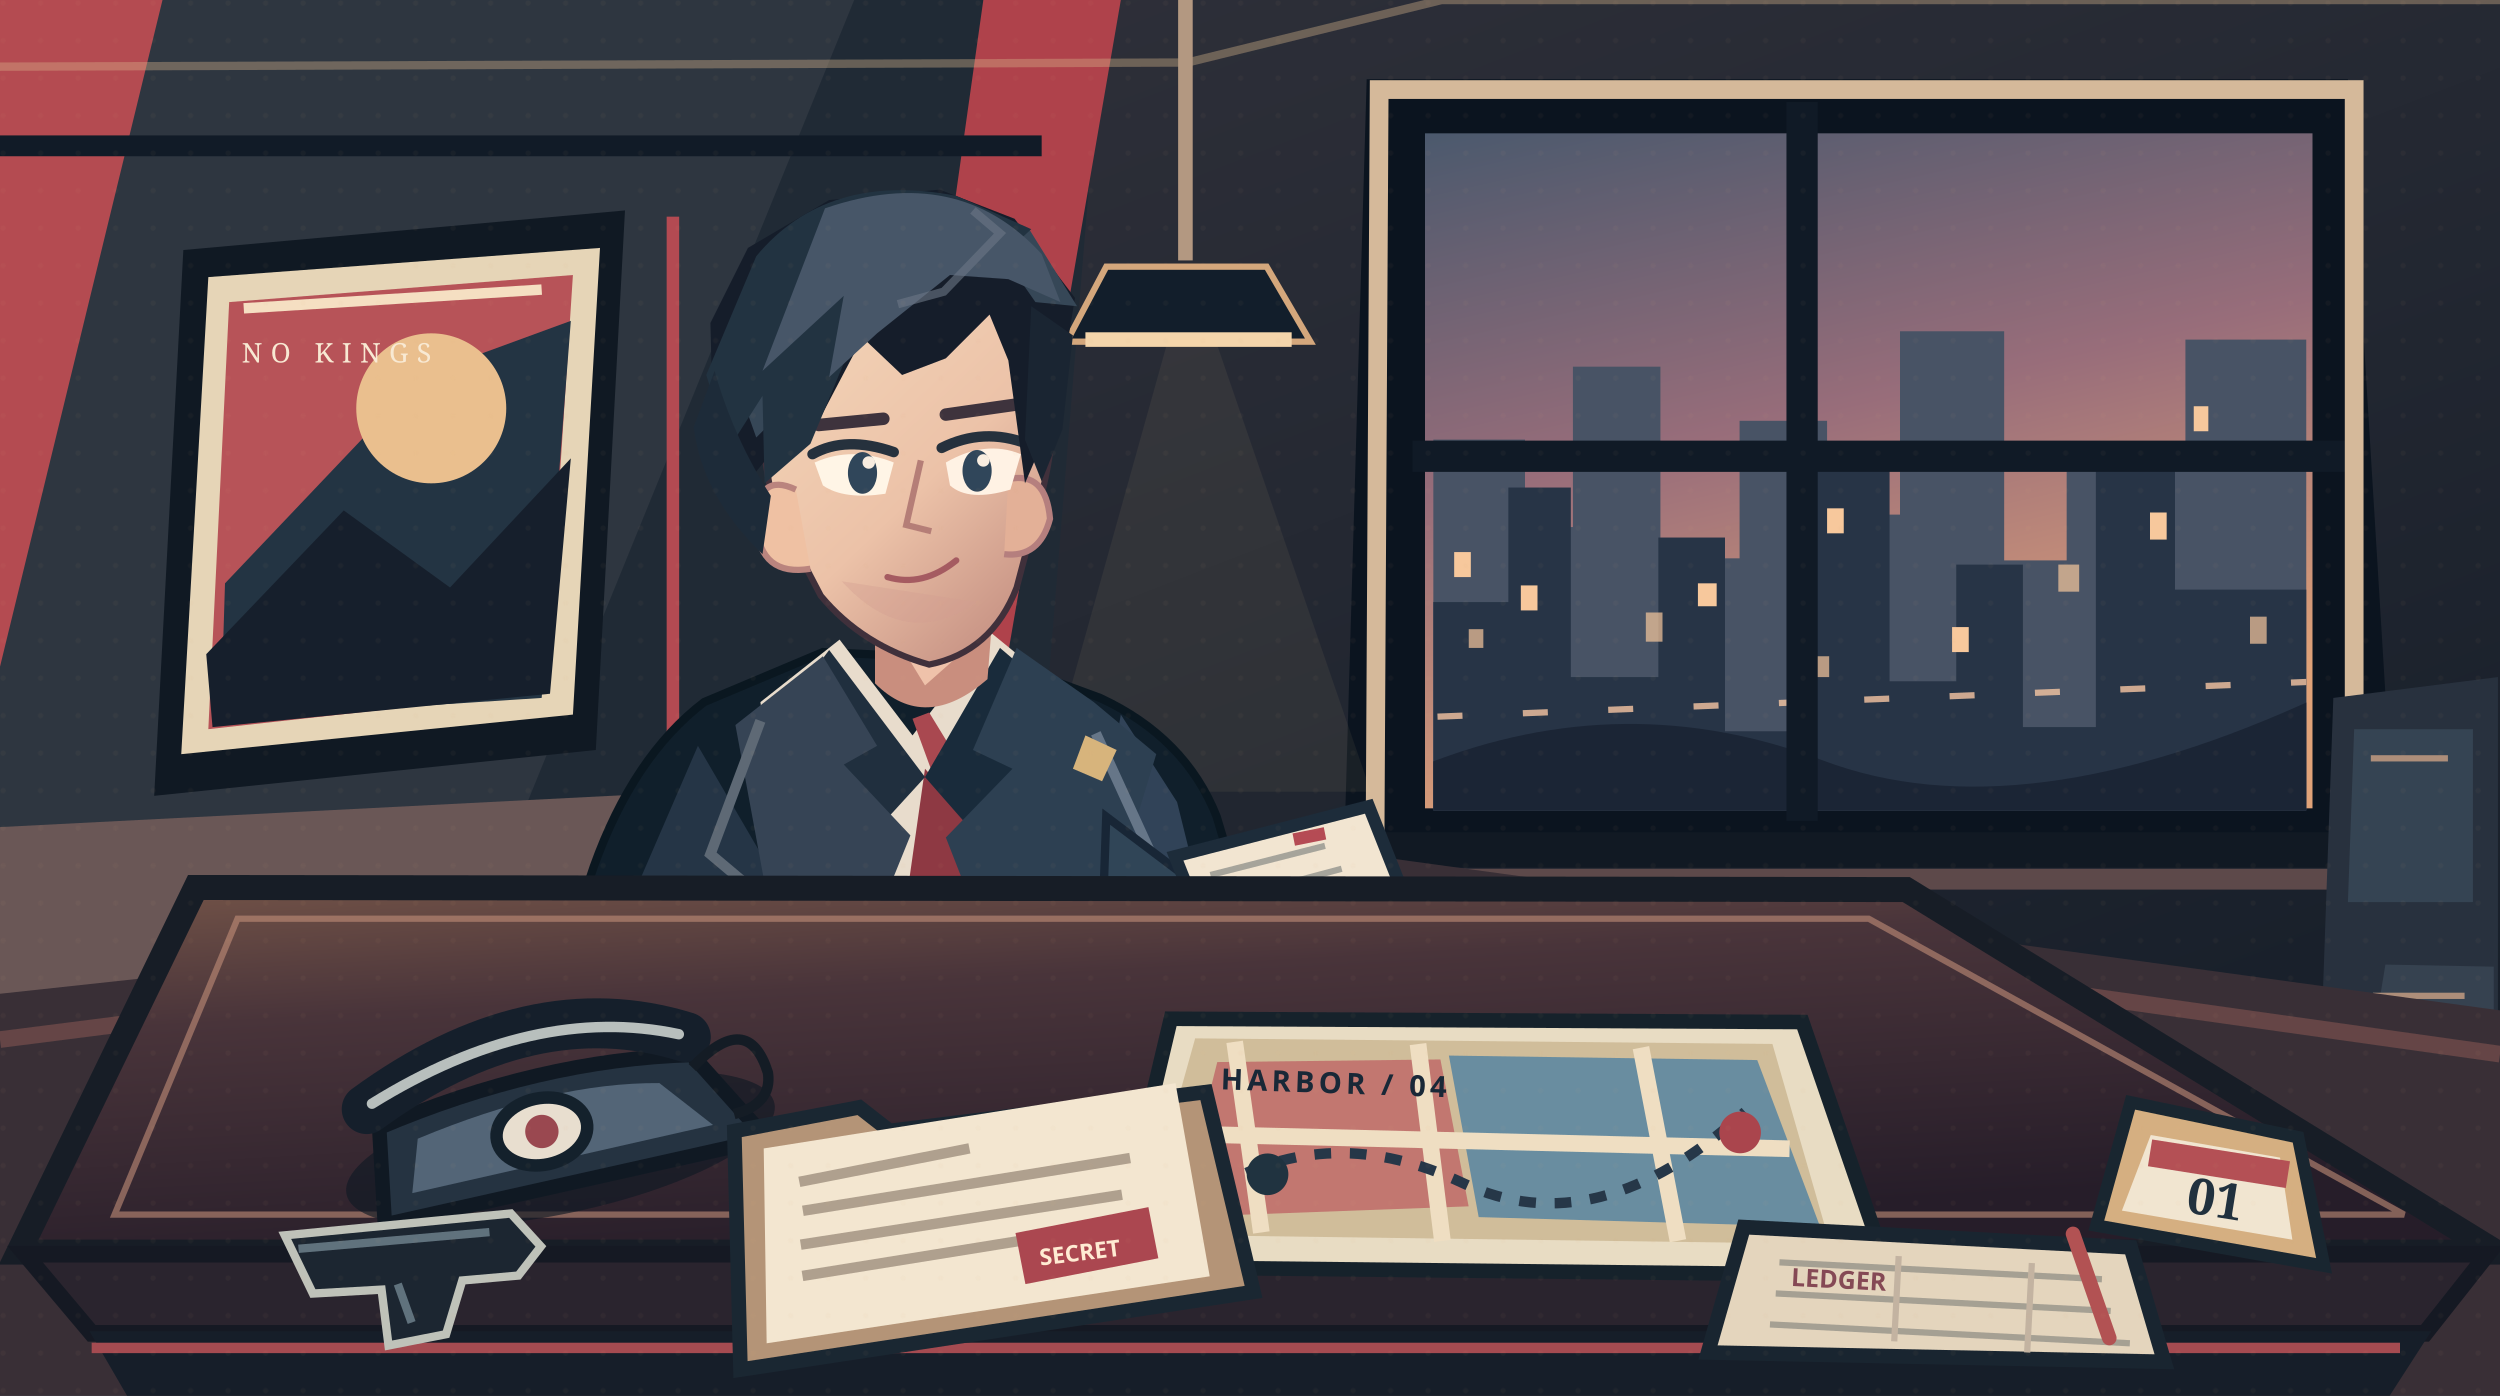
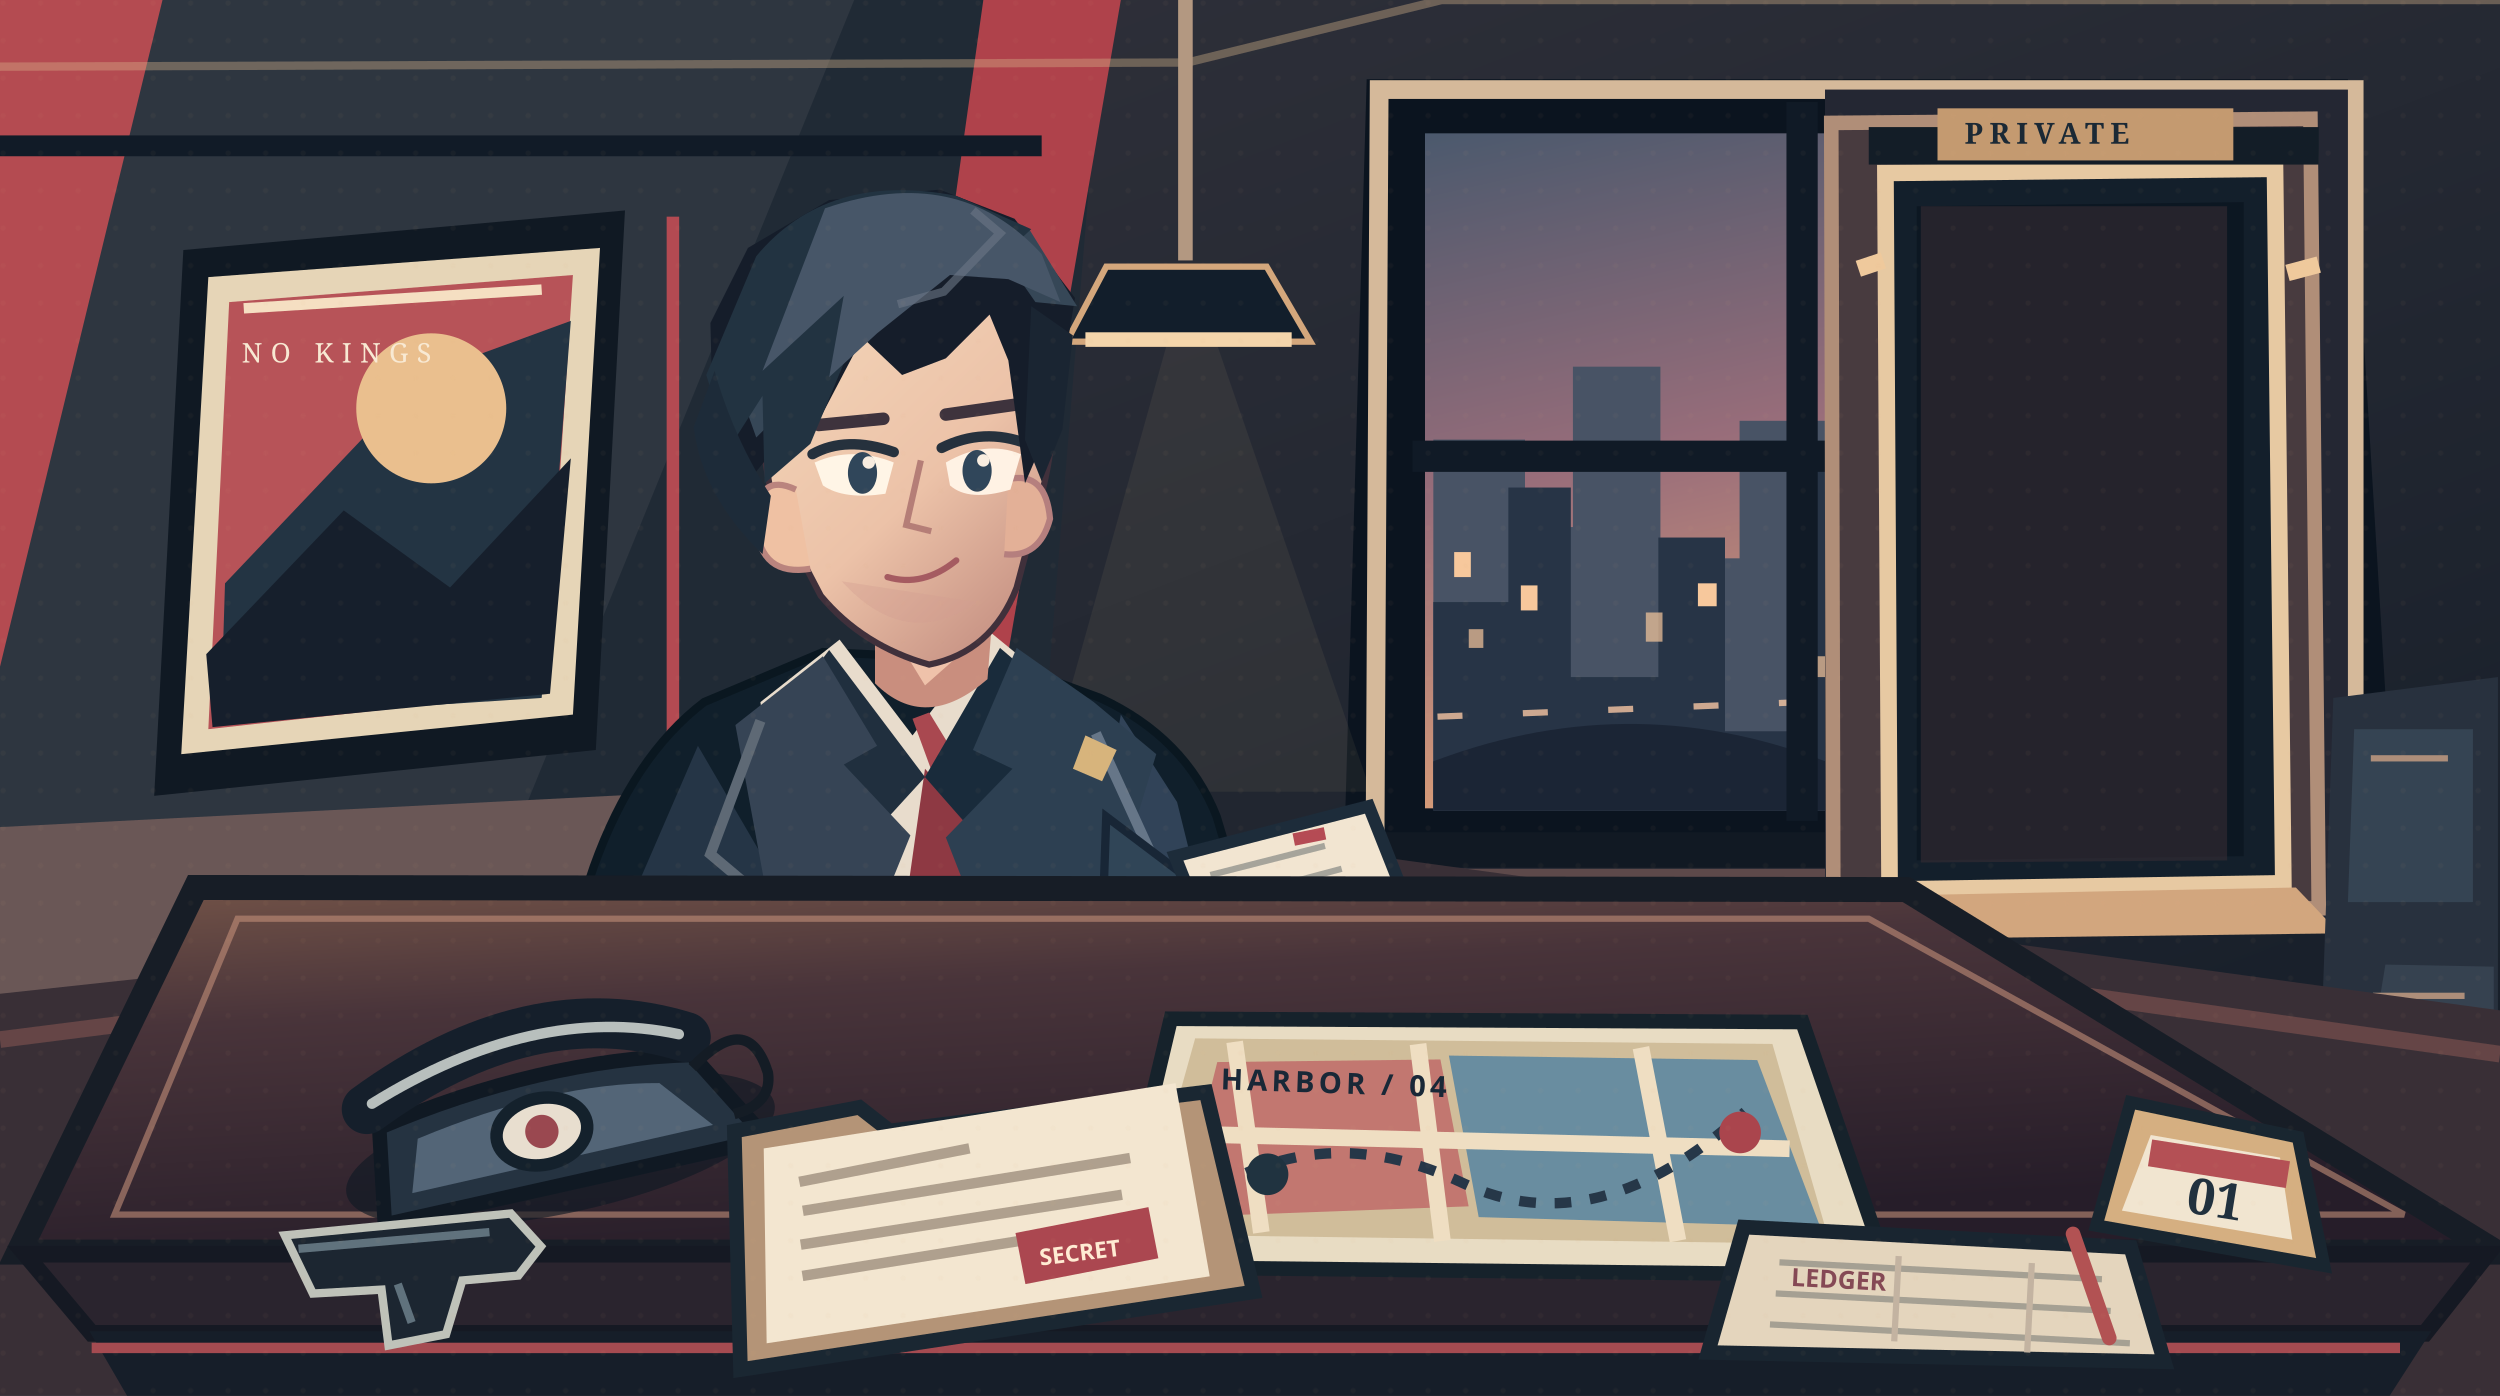
<svg xmlns="http://www.w3.org/2000/svg" viewBox="0 0 1200 670" preserveAspectRatio="xMidYMid slice">
  <defs>
    <linearGradient id="wall" x2=".7" y2="1">
      <stop stop-color="#33333c" />
      <stop offset="1" stop-color="#161e29" />
    </linearGradient>
    <linearGradient id="sky" x2=".3" y2="1">
      <stop stop-color="#4b596d" />
      <stop offset=".5" stop-color="#986d7a" />
      <stop offset="1" stop-color="#e0a278" />
    </linearGradient>
    <linearGradient id="wood" x2=".4" y2="1">
      <stop stop-color="#745448" />
      <stop offset=".35" stop-color="#49343a" />
      <stop offset="1" stop-color="#261d29" />
    </linearGradient>
    <linearGradient id="face" x2=".7" y2="1">
      <stop stop-color="#f5dbbd" />
      <stop offset=".66" stop-color="#ecc2a8" />
      <stop offset="1" stop-color="#c99586" />
    </linearGradient>
    <pattern id="dots" width="18" height="18" patternUnits="userSpaceOnUse">
      <circle cx="1.5" cy="1.5" r="1.3" fill="#d6a77d" opacity=".14" />
    </pattern>
    <clipPath id="glass">
      <path d="M688 66H1107V389H688Z" />
    </clipPath>
  </defs>
  <path d="M0 0H1200V670H0Z" fill="url(#wall)" />
  <path d="M0 0H530L497 404L0 447Z" fill="#202a35" />
  <path d="M0 0L410 0L232 437H0Z" fill="#2e3640" />
  <path d="M0 0L78 0L0 320Z" fill="#b44b51" />
  <path d="M472 0L538 0L470 394L415 404Z" fill="#af424b" />
  <path d="M0 397L508 371L602 503L0 538Z" fill="#6a5756" />
  <path d="M0 32L570 30L692 0H1200" fill="none" stroke="#d9b58d" stroke-opacity=".38" stroke-width="4" />
  <path d="M0 70H500" stroke="#111b27" stroke-width="10" />
  <path d="M88 120L300 101L286 360L74 382Z" fill="#101923" />
  <path d="M100 133L288 119L275 343L87 362Z" fill="#e6d5b7" />
  <path d="M110 145L275 132L262 332L100 350Z" fill="#b75358" />
  <path d="M108 280L203 180L274 154L260 335L106 345Z" fill="#233443" />
  <circle cx="207" cy="196" r="36" fill="#eabf8e" />
  <path d="M99 314L165 245L216 282L274 220L264 333L102 349Z" fill="#161f2c" />
  <path d="M117 148L260 139" stroke="#f5dfc2" stroke-width="5" />
  <text x="116" y="174" fill="#f8e9d3" font-family="Georgia,serif" font-size="13" letter-spacing="4">NO KINGS</text>
  <path d="M320 104H326V364H320Z" fill="#b34a52" />
  <path d="M656 38L1127 38L1150 415L645 415Z" fill="#0b141f" />
  <path d="M684 64H1110V388H684Z" fill="url(#sky)" />
  <g clip-path="url(#glass)">
    <path d="M680 319V211H732V253H755V176H797V268H835V202H877V247H912V159H962V269H992V214H1049V163H1117V409H680Z" fill="#485365" />
    <path d="M683 369V289H724V234H754V325H796V258H828V351H862V221H907V327H939V271H971V349H1006V222H1044V283H1117V395H683Z" fill="#273446" />
    <g fill="#f7c89c">
      <path d="M698 265H706V277H698ZM730 281H738V293H730ZM815 280H824V291H815ZM877 244H885V256H877ZM937 301H945V313H937ZM1032 246H1040V259H1032ZM1053 195H1060V207H1053Z" />
      <path d="M705 302H712V311H705ZM790 294H798V308H790ZM870 315H878V325H870ZM988 271H998V284H988ZM1080 296H1088V309H1080Z" opacity=".7" />
    </g>
    <path d="M684 367Q780 329 875 365T1114 334V405H684Z" fill="#1b2535" />
    <path d="M690 344L1116 327" stroke="#f6c6a2" stroke-width="3" stroke-dasharray="12 29" opacity=".8" />
  </g>
  <path d="M865 49V394M678 219H1132" fill="none" stroke="#101a26" stroke-width="15" />
  <path d="M662 43L1130 43V407H660Z" fill="none" stroke="#d5b99a" stroke-width="9" />
  <path d="M660 408H1136" stroke="#111923" stroke-width="17" />
  <path d="M669 422H1144" stroke="#5d494a" stroke-width="10" />
+   <path d="M876 43H1127V446H876Z" fill="#242733" />
+   <path d="M879 59L1109 57L1113 436L880 439Z" fill="#483b3f" stroke="#b08e78" stroke-width="7" />
+   <path d="M905 83L1092 81L1096 424L907 427Z" fill="#131f2b" stroke="#e7c9a2" stroke-width="8" />
+   <path d="M920 99L1077 97V411L920 413Z" fill="#0c1722" />
+   <path d="M922 99L1069 99L1069 413L922 414Z" fill="#392c34" opacity=".56" />
+   <path d="M900 430L1102 426L1123 448L886 451Z" fill="#d2a67e" />
+   <path d="M897 61H1113V79H897Z" fill="#131d27" />
+   <path d="M930 52H1072V77H930Z" fill="#c49a70" />
+   <text x="943" y="69" font-family="Georgia,serif" font-size="14" font-weight="bold" letter-spacing="3" fill="#1b2935">PRIVATE</text>
+   <path d="M892 129L904 125M1098 131L1113 127" stroke="#efc99c" stroke-width="8" />
  <path d="M569 0V125" stroke="#b39881" stroke-width="7" />
  <path d="M531 128H608L629 164H512Z" fill="#121e2b" stroke="#d4a77c" stroke-width="3" />
  <path d="M521 163H620" stroke="#f4d5ab" stroke-width="7" />
  <path d="M561 162L500 380H658L583 162Z" fill="#ffdb9d" opacity=".06" />
  <path d="M1120 335L1199 325V618H1110Z" fill="#28313e" />
  <path d="M1130 350H1187V433H1127Z" fill="#354453" />
  <path d="M1138 364H1175" stroke="#ad8e7a" stroke-width="3" />
  <path d="M1145 463L1197 464V548H1131Z" fill="#364250" />
  <path d="M1139 478H1183" stroke="#ad8e7a" stroke-width="3" />
  <path d="M0 477L638 408L1200 485V670H0Z" fill="#392f36" />
  <path d="M0 499L604 422L1200 506" fill="none" stroke="#ba7065" stroke-opacity=".34" stroke-width="8" />
  <g id="underling">
    <path d="M338 337Q304 363 285 416L254 509L360 517L372 452L387 542L545 538L557 451L580 532L619 509L584 392Q569 354 528 335L479 317L395 313Z" fill="#101f2b" stroke="#0a1720" stroke-width="4" />
    <path d="M335 358L303 432L284 502H359L370 418Z" fill="#253546" />
    <path d="M538 343L565 385L594 502L550 514L522 433Z" fill="#314358" />
    <path d="M403 307L438 353L476 304L509 331L487 530H391L365 337Z" fill="#e8dccc" />
    <path d="M438 345L449 375L457 360L446 342Z" fill="#a94850" />
    <path d="M444 369L423 517L460 532L463 390Z" fill="#8e3943" />
    <path d="M398 312L444 373L391 431L367 353Z" fill="#202f3e" />
    <path d="M480 311L444 373L494 430L521 346Z" fill="#192b3b" />
    <path d="M395 315L421 358L405 367L437 401L386 527L353 348Z" fill="#364455" />
    <path d="M488 311L467 360L486 369L454 402L504 530L555 362L525 337Z" fill="#2d4052" />
    <path d="M365 346L341 410L360 426L344 465" fill="none" stroke="#5e6975" stroke-width="5" />
    <path d="M526 352L553 411L531 439" fill="none" stroke="#667688" stroke-width="5" />
    <path d="M396 449L483 445M391 482L488 482" stroke="#1c2833" stroke-width="3" opacity=".7" />
    <circle cx="398" cy="474" r="3" fill="#dfb57b" />
    <path d="M531 392L584 432L628 422L647 450L591 489L529 449Z" fill="#304557" stroke="#182636" stroke-width="4" />
    <path d="M611 429Q634 410 650 431L658 451Q641 465 624 448Z" fill="#e6b99c" />
    <path d="M564 411L657 387L680 445L585 464Z" fill="#f2e5d1" stroke="#1d2c3a" stroke-width="6" />
    <path d="M581 420L636 406M588 432L644 417M592 443L651 427" stroke="#a6a49b" stroke-width="3" />
    <path d="M621 403L636 400" stroke="#b54b54" stroke-width="6" />
    <path d="M420 281L420 328Q444 352 474 326L478 275Z" fill="#c98e7e" />
    <path d="M425 298L444 329L470 306" fill="#efc2aa" />
    <path d="M357 163Q366 121 424 115L489 150Q517 182 497 248L488 282Q476 313 446 319Q414 310 394 286L371 242Z" fill="url(#face)" stroke="#40303b" stroke-width="3" />
    <path d="M382 235Q363 226 363 252Q365 277 389 273" fill="#efc1a3" stroke="#ba847e" stroke-width="3" />
    <path d="M484 230Q502 226 504 249Q499 268 482 266" fill="#e3b097" stroke="#b57f7e" stroke-width="3" />
    <path d="M404 279Q435 313 469 289" fill="#d29d90" opacity=".38" />
    <path d="M391 222Q409 214 429 222L425 237Q405 240 395 233Z" fill="#fff5e6" />
    <path d="M454 222Q473 211 490 218L485 235Q465 241 456 233Z" fill="#fff2e4" />
    <ellipse cx="414" cy="227" rx="7" ry="10" fill="#30465a" />
    <ellipse cx="469" cy="226" rx="7" ry="10" fill="#30465a" />
    <circle cx="417" cy="222" r="3" fill="#f8ede0" />
    <circle cx="472" cy="221" r="3" fill="#f8ede0" />
    <path d="M390 218Q406 209 429 217M452 215Q472 205 493 213" stroke="#26313d" stroke-width="5" fill="none" stroke-linecap="round" />
    <path d="M393 204L424 201M454 199L489 194" stroke="#3e333d" stroke-width="6" stroke-linecap="round" />
    <path d="M442 221L435 252L447 255" stroke="#b57e77" stroke-width="3" fill="none" />
    <path d="M426 277Q443 282 459 269" stroke="#a55b61" stroke-width="3" fill="none" stroke-linecap="round" />
    <path d="M360 230L342 196L341 155L359 119L398 96L451 91L487 105L516 143L507 197L492 232L484 173L475 151L454 172L433 180L414 162L393 202L369 219Z" fill="#151d2a" />
    <path d="M347 165L365 121L401 104L459 95L494 110L517 147L497 145L481 122L445 120L407 139L384 189L363 210Z" fill="#364757" />
    <path d="M363 123Q397 82 459 94L495 110L472 131Q443 118 418 143L389 213L367 232L366 190L350 215L339 180Z" fill="#223341" />
    <path d="M396 100Q460 78 500 122L509 145L484 134L456 132L421 160L398 181L405 142L366 178Z" fill="#475668" />
    <path d="M467 101L480 112L453 140L431 146" stroke="#6c7785" stroke-width="4" fill="none" opacity=".6" />
    <path d="M343 178Q352 210 370 238L366 266Q337 238 333 205" fill="#1d2b39" />
    <path d="M495 147L515 161L510 206L500 231L492 211" fill="#1a2532" />
    <path d="M521 353L536 360L529 375L515 369Z" fill="#d7b47c" />
  </g>
  <path d="M94 426L915 427L1198 601L9 601Z" fill="url(#wood)" stroke="#171d26" stroke-width="12" />
  <path d="M114 441L897 441L1154 583L55 583Z" fill="none" stroke="#c18d78" stroke-width="3" opacity=".6" />
  <path d="M12 602H1194L1164 640H44Z" fill="#2a242e" stroke="#151923" stroke-width="8" />
  <path d="M43 639H1167L1147 670H61Z" fill="#161e29" />
  <path d="M44 647H1152" stroke="#a54b51" stroke-width="5" />
  <ellipse cx="814" cy="511" rx="53" ry="18" fill="#171722" opacity=".48" />
  <ellipse cx="814" cy="503" rx="35" ry="13" fill="#e8dfcf" />
  <ellipse cx="814" cy="501" rx="25" ry="10" fill="#594349" />
  <path d="M850 502Q871 494 867 509Q865 519 845 513" fill="none" stroke="#e4d9c9" stroke-width="7" />
  <g transform="translate(562 489) rotate(2)">
    <path d="M0 0L303 -9L349 111L-24 120Z" fill="#e8dcc3" stroke="#16222b" stroke-width="7" />
    <path d="M12 9L289 2L320 97L-11 104Z" fill="#d0bd9a" />
    <path d="M23 20L130 15L146 85L7 95Z" fill="#c27770" />
    <path d="M134 13L282 10L315 89L151 90Z" fill="#698da0" />
    <path d="M31 10L47 101M119 8L134 102M226 6L247 98M12 55L299 52" stroke="#efdec2" stroke-width="8" fill="none" />
    <path d="M24 81Q78 46 143 74T277 35" stroke="#263748" stroke-width="5" stroke-dasharray="8 9" fill="none" />
    <circle cx="49" cy="73" r="10" fill="#203340" />
    <circle cx="275" cy="45" r="10" fill="#aa454d" />
    <text x="25" y="33" fill="#192837" font-family="sans-serif" font-weight="900" font-size="14" letter-spacing="2">HARBOR / 04</text>
  </g>
  <g transform="translate(189 502) rotate(-12)">
    <ellipse cx="68" cy="65" rx="105" ry="31" fill="#101823" opacity=".65" />
    <path d="M-15 37Q67 21 139 34L166 81L-22 83Z" fill="#253341" stroke="#101923" stroke-width="7" />
    <path d="M2 46Q71 33 121 44L142 69L-6 71Z" fill="#536577" />
    <ellipse cx="61" cy="55" rx="22" ry="16" fill="#e8decf" stroke="#14212c" stroke-width="6" />
    <circle cx="61" cy="55" r="8" fill="#9a4850" />
    <path d="M-19 27Q70 -13 138 25" fill="none" stroke="#151f2b" stroke-width="24" stroke-linecap="round" />
    <path d="M-16 25Q70 -6 135 23" fill="none" stroke="#b8bfbd" stroke-width="5" stroke-linecap="round" />
    <path d="M138 40Q170 18 173 50Q172 65 153 66" fill="none" stroke="#141c25" stroke-width="5" />
  </g>
  <g transform="translate(351 531) rotate(-7)">
    <path d="M0 12L61 8L74 21H227L238 119L-11 126Z" fill="#b49477" stroke="#1a2732" stroke-width="7" />
    <path d="M13 22L213 15L218 109L3 115Z" fill="#f3e6d0" />
    <path d="M28 40L111 34M28 54L187 48M25 70L181 65M24 85L157 80" stroke="#afa08e" stroke-width="5" />
    <rect x="128" y="77" width="65" height="25" fill="#ab4750" transform="rotate(-4 128 77)" />
    <text x="138" y="94" font-family="sans-serif" font-size="11" font-weight="900" fill="#ffebd3">SECRET</text>
  </g>
  <g transform="translate(837 589) rotate(3)">
    <path d="M0 0L186 0L205 54L-14 61Z" fill="#e4d5bd" stroke="#192530" stroke-width="7" />
    <path d="M18 16H173M17 31H178M15 46H188" stroke="#a5a093" stroke-width="3" />
    <path d="M75 10V51M139 10V53" stroke="#c3b3a1" stroke-width="3" />
    <text x="24" y="27" fill="#854955" font-size="12" font-weight="900" font-family="sans-serif">LEDGER</text>
    <path d="M158 -5L178 44" stroke="#b25253" stroke-width="7" stroke-linecap="round" />
  </g>
  <g transform="translate(136 585) rotate(-5)">
    <path d="M0 8L109 7L122 24L110 37L83 37L73 62L45 65L44 38L11 37Z" fill="#1c2631" stroke="#bfc2b9" stroke-width="4" />
    <path d="M6 15H98M52 36L57 55" stroke="#60727d" stroke-width="4" />
  </g>
  <g transform="translate(1028 534) rotate(9)">
    <path d="M-6 -4L76 0L98 59L-13 57Z" fill="#d5af81" stroke="#192630" stroke-width="6" />
    <path d="M6 10L69 11L81 49L-2 48Z" fill="#f1e5d0" />
    <path d="M7 12H74V25H7Z" fill="#b45055" />
    <text x="28" y="44" font-family="Georgia,serif" font-size="24" font-weight="bold" fill="#21313e">01</text>
  </g>
  <path d="M0 0H1200V670H0Z" fill="url(#dots)" opacity=".3" />
</svg>
